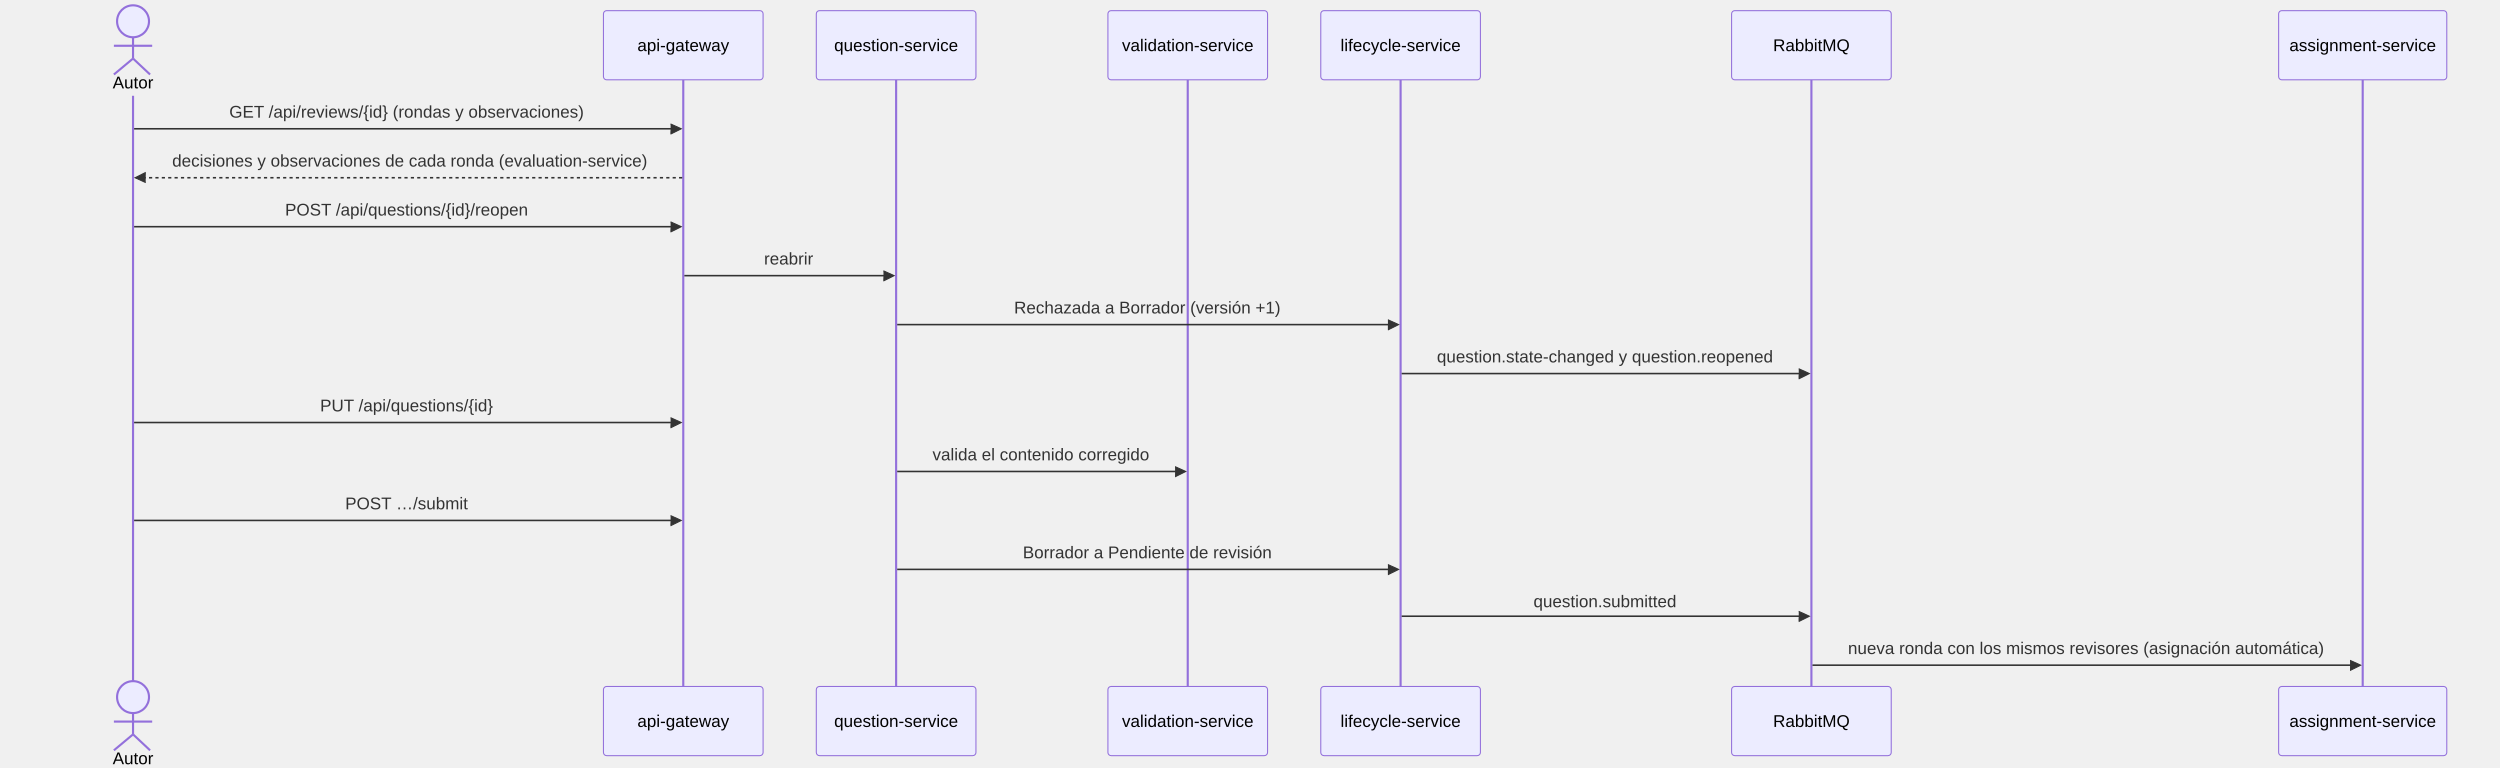
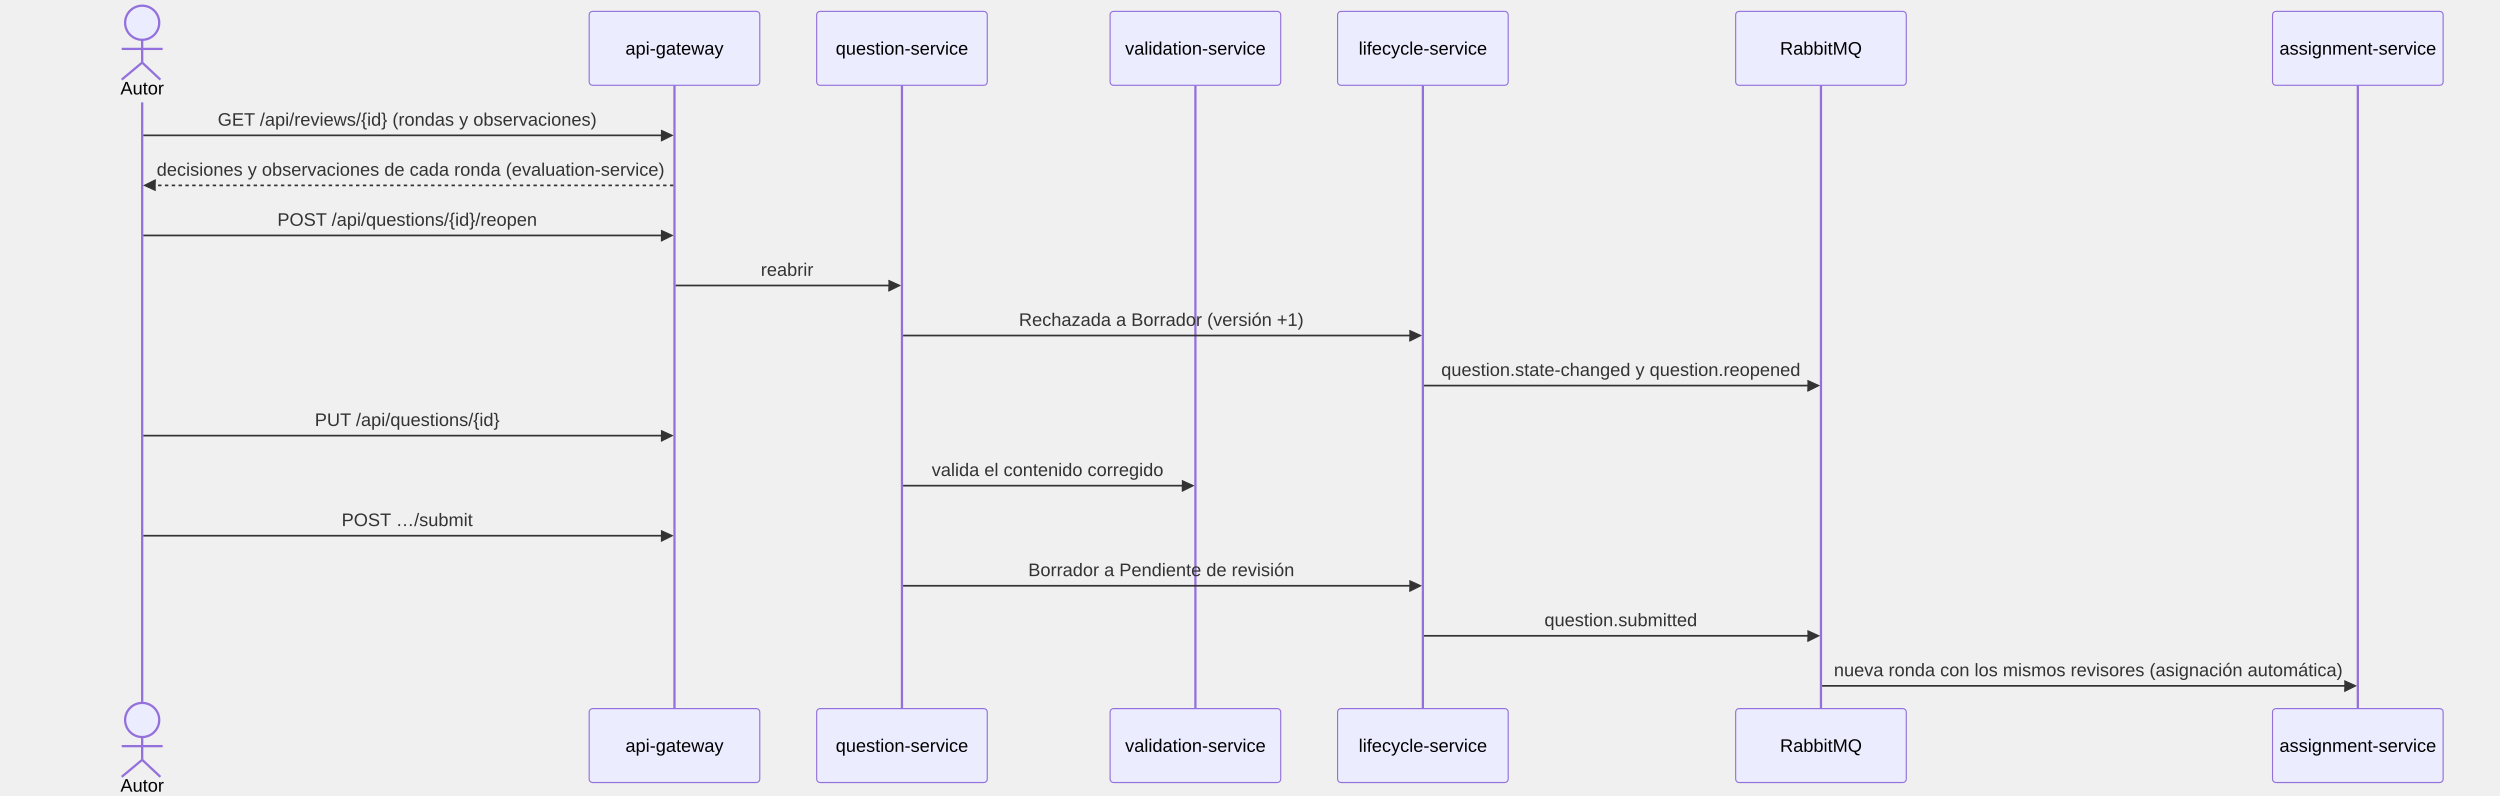
- <svg xmlns="http://www.w3.org/2000/svg" id="d14" width="2349" height="721" viewBox="-50 -10 2349 721" role="graphics-document document" aria-roledescription="sequence">
+ <svg xmlns="http://www.w3.org/2000/svg" id="my-svg" width="100%" style="max-width: 2198px; background-color: white;" viewBox="-50 -10 2198 699" role="graphics-document document" aria-roledescription="sequence">
  <g>
-     <rect x="2091" y="635" fill="#eaeaea" stroke="#666" width="158" height="65" name="AS" rx="3" ry="3" class="actor actor-bottom" />
-     <text x="2170" y="667.5" dominant-baseline="central" alignment-baseline="central" class="actor actor-box" style="text-anchor: middle; font-size: 16px; font-weight: 400;">
-       <tspan x="2170" dy="0">assignment-service</tspan>
+     <rect x="1948" y="613" fill="#eaeaea" stroke="#666" width="150" height="65" name="AS" rx="3" ry="3" class="actor actor-bottom" />
+     <text x="2023" y="645.5" dominant-baseline="central" alignment-baseline="central" class="actor actor-box" style="text-anchor: middle; font-size: 16px; font-weight: 400;">
+       <tspan x="2023" dy="0">assignment-service</tspan>
    </text>
  </g>
  <g>
-     <rect x="1577" y="635" fill="#eaeaea" stroke="#666" width="150" height="65" name="MQ" rx="3" ry="3" class="actor actor-bottom" />
-     <text x="1652" y="667.5" dominant-baseline="central" alignment-baseline="central" class="actor actor-box" style="text-anchor: middle; font-size: 16px; font-weight: 400;">
-       <tspan x="1652" dy="0">RabbitMQ</tspan>
+     <rect x="1476" y="613" fill="#eaeaea" stroke="#666" width="150" height="65" name="MQ" rx="3" ry="3" class="actor actor-bottom" />
+     <text x="1551" y="645.5" dominant-baseline="central" alignment-baseline="central" class="actor actor-box" style="text-anchor: middle; font-size: 16px; font-weight: 400;">
+       <tspan x="1551" dy="0">RabbitMQ</tspan>
    </text>
  </g>
  <g>
-     <rect x="1191" y="635" fill="#eaeaea" stroke="#666" width="150" height="65" name="LS" rx="3" ry="3" class="actor actor-bottom" />
-     <text x="1266" y="667.5" dominant-baseline="central" alignment-baseline="central" class="actor actor-box" style="text-anchor: middle; font-size: 16px; font-weight: 400;">
-       <tspan x="1266" dy="0">lifecycle-service</tspan>
+     <rect x="1126" y="613" fill="#eaeaea" stroke="#666" width="150" height="65" name="LS" rx="3" ry="3" class="actor actor-bottom" />
+     <text x="1201" y="645.5" dominant-baseline="central" alignment-baseline="central" class="actor actor-box" style="text-anchor: middle; font-size: 16px; font-weight: 400;">
+       <tspan x="1201" dy="0">lifecycle-service</tspan>
    </text>
  </g>
  <g>
-     <rect x="991" y="635" fill="#eaeaea" stroke="#666" width="150" height="65" name="VS" rx="3" ry="3" class="actor actor-bottom" />
-     <text x="1066" y="667.5" dominant-baseline="central" alignment-baseline="central" class="actor actor-box" style="text-anchor: middle; font-size: 16px; font-weight: 400;">
-       <tspan x="1066" dy="0">validation-service</tspan>
+     <rect x="926" y="613" fill="#eaeaea" stroke="#666" width="150" height="65" name="VS" rx="3" ry="3" class="actor actor-bottom" />
+     <text x="1001" y="645.5" dominant-baseline="central" alignment-baseline="central" class="actor actor-box" style="text-anchor: middle; font-size: 16px; font-weight: 400;">
+       <tspan x="1001" dy="0">validation-service</tspan>
    </text>
  </g>
  <g>
-     <rect x="717" y="635" fill="#eaeaea" stroke="#666" width="150" height="65" name="QS" rx="3" ry="3" class="actor actor-bottom" />
-     <text x="792" y="667.5" dominant-baseline="central" alignment-baseline="central" class="actor actor-box" style="text-anchor: middle; font-size: 16px; font-weight: 400;">
-       <tspan x="792" dy="0">question-service</tspan>
+     <rect x="668" y="613" fill="#eaeaea" stroke="#666" width="150" height="65" name="QS" rx="3" ry="3" class="actor actor-bottom" />
+     <text x="743" y="645.5" dominant-baseline="central" alignment-baseline="central" class="actor actor-box" style="text-anchor: middle; font-size: 16px; font-weight: 400;">
+       <tspan x="743" dy="0">question-service</tspan>
    </text>
  </g>
  <g>
-     <rect x="517" y="635" fill="#eaeaea" stroke="#666" width="150" height="65" name="GW" rx="3" ry="3" class="actor actor-bottom" />
-     <text x="592" y="667.5" dominant-baseline="central" alignment-baseline="central" class="actor actor-box" style="text-anchor: middle; font-size: 16px; font-weight: 400;">
-       <tspan x="592" dy="0">api-gateway</tspan>
+     <rect x="468" y="613" fill="#eaeaea" stroke="#666" width="150" height="65" name="GW" rx="3" ry="3" class="actor actor-bottom" />
+     <text x="543" y="645.5" dominant-baseline="central" alignment-baseline="central" class="actor actor-box" style="text-anchor: middle; font-size: 16px; font-weight: 400;">
+       <tspan x="543" dy="0">api-gateway</tspan>
    </text>
  </g>
  <g />
  <g>
-     <line id="actor31" x1="2170" y1="65" x2="2170" y2="635" class="actor-line 200" stroke-width="0.5px" stroke="#999" name="AS" data-et="life-line" data-id="AS" />
-     <g id="root-31" data-et="participant" data-type="participant" data-id="AS">
-       <rect x="2091" y="0" fill="#eaeaea" stroke="#666" width="158" height="65" name="AS" rx="3" ry="3" class="actor actor-top" />
-       <text x="2170" y="32.5" dominant-baseline="central" alignment-baseline="central" class="actor actor-box" style="text-anchor: middle; font-size: 16px; font-weight: 400;">
-         <tspan x="2170" dy="0">assignment-service</tspan>
+     <line id="actor6" x1="2023" y1="65" x2="2023" y2="613" class="actor-line 200" stroke-width="0.5px" stroke="#999" name="AS" data-et="life-line" data-id="AS" />
+     <g id="root-6" data-et="participant" data-type="participant" data-id="AS">
+       <rect x="1948" y="0" fill="#eaeaea" stroke="#666" width="150" height="65" name="AS" rx="3" ry="3" class="actor actor-top" />
+       <text x="2023" y="32.5" dominant-baseline="central" alignment-baseline="central" class="actor actor-box" style="text-anchor: middle; font-size: 16px; font-weight: 400;">
+         <tspan x="2023" dy="0">assignment-service</tspan>
      </text>
    </g>
  </g>
  <g>
-     <line id="actor30" x1="1652" y1="65" x2="1652" y2="635" class="actor-line 200" stroke-width="0.5px" stroke="#999" name="MQ" data-et="life-line" data-id="MQ" />
-     <g id="root-30" data-et="participant" data-type="participant" data-id="MQ">
-       <rect x="1577" y="0" fill="#eaeaea" stroke="#666" width="150" height="65" name="MQ" rx="3" ry="3" class="actor actor-top" />
-       <text x="1652" y="32.5" dominant-baseline="central" alignment-baseline="central" class="actor actor-box" style="text-anchor: middle; font-size: 16px; font-weight: 400;">
-         <tspan x="1652" dy="0">RabbitMQ</tspan>
+     <line id="actor5" x1="1551" y1="65" x2="1551" y2="613" class="actor-line 200" stroke-width="0.5px" stroke="#999" name="MQ" data-et="life-line" data-id="MQ" />
+     <g id="root-5" data-et="participant" data-type="participant" data-id="MQ">
+       <rect x="1476" y="0" fill="#eaeaea" stroke="#666" width="150" height="65" name="MQ" rx="3" ry="3" class="actor actor-top" />
+       <text x="1551" y="32.5" dominant-baseline="central" alignment-baseline="central" class="actor actor-box" style="text-anchor: middle; font-size: 16px; font-weight: 400;">
+         <tspan x="1551" dy="0">RabbitMQ</tspan>
      </text>
    </g>
  </g>
  <g>
-     <line id="actor29" x1="1266" y1="65" x2="1266" y2="635" class="actor-line 200" stroke-width="0.5px" stroke="#999" name="LS" data-et="life-line" data-id="LS" />
-     <g id="root-29" data-et="participant" data-type="participant" data-id="LS">
-       <rect x="1191" y="0" fill="#eaeaea" stroke="#666" width="150" height="65" name="LS" rx="3" ry="3" class="actor actor-top" />
-       <text x="1266" y="32.5" dominant-baseline="central" alignment-baseline="central" class="actor actor-box" style="text-anchor: middle; font-size: 16px; font-weight: 400;">
-         <tspan x="1266" dy="0">lifecycle-service</tspan>
+     <line id="actor4" x1="1201" y1="65" x2="1201" y2="613" class="actor-line 200" stroke-width="0.5px" stroke="#999" name="LS" data-et="life-line" data-id="LS" />
+     <g id="root-4" data-et="participant" data-type="participant" data-id="LS">
+       <rect x="1126" y="0" fill="#eaeaea" stroke="#666" width="150" height="65" name="LS" rx="3" ry="3" class="actor actor-top" />
+       <text x="1201" y="32.5" dominant-baseline="central" alignment-baseline="central" class="actor actor-box" style="text-anchor: middle; font-size: 16px; font-weight: 400;">
+         <tspan x="1201" dy="0">lifecycle-service</tspan>
      </text>
    </g>
  </g>
  <g>
-     <line id="actor28" x1="1066" y1="65" x2="1066" y2="635" class="actor-line 200" stroke-width="0.5px" stroke="#999" name="VS" data-et="life-line" data-id="VS" />
-     <g id="root-28" data-et="participant" data-type="participant" data-id="VS">
-       <rect x="991" y="0" fill="#eaeaea" stroke="#666" width="150" height="65" name="VS" rx="3" ry="3" class="actor actor-top" />
-       <text x="1066" y="32.5" dominant-baseline="central" alignment-baseline="central" class="actor actor-box" style="text-anchor: middle; font-size: 16px; font-weight: 400;">
-         <tspan x="1066" dy="0">validation-service</tspan>
+     <line id="actor3" x1="1001" y1="65" x2="1001" y2="613" class="actor-line 200" stroke-width="0.5px" stroke="#999" name="VS" data-et="life-line" data-id="VS" />
+     <g id="root-3" data-et="participant" data-type="participant" data-id="VS">
+       <rect x="926" y="0" fill="#eaeaea" stroke="#666" width="150" height="65" name="VS" rx="3" ry="3" class="actor actor-top" />
+       <text x="1001" y="32.5" dominant-baseline="central" alignment-baseline="central" class="actor actor-box" style="text-anchor: middle; font-size: 16px; font-weight: 400;">
+         <tspan x="1001" dy="0">validation-service</tspan>
      </text>
    </g>
  </g>
  <g>
-     <line id="actor27" x1="792" y1="65" x2="792" y2="635" class="actor-line 200" stroke-width="0.5px" stroke="#999" name="QS" data-et="life-line" data-id="QS" />
-     <g id="root-27" data-et="participant" data-type="participant" data-id="QS">
-       <rect x="717" y="0" fill="#eaeaea" stroke="#666" width="150" height="65" name="QS" rx="3" ry="3" class="actor actor-top" />
-       <text x="792" y="32.5" dominant-baseline="central" alignment-baseline="central" class="actor actor-box" style="text-anchor: middle; font-size: 16px; font-weight: 400;">
-         <tspan x="792" dy="0">question-service</tspan>
+     <line id="actor2" x1="743" y1="65" x2="743" y2="613" class="actor-line 200" stroke-width="0.5px" stroke="#999" name="QS" data-et="life-line" data-id="QS" />
+     <g id="root-2" data-et="participant" data-type="participant" data-id="QS">
+       <rect x="668" y="0" fill="#eaeaea" stroke="#666" width="150" height="65" name="QS" rx="3" ry="3" class="actor actor-top" />
+       <text x="743" y="32.5" dominant-baseline="central" alignment-baseline="central" class="actor actor-box" style="text-anchor: middle; font-size: 16px; font-weight: 400;">
+         <tspan x="743" dy="0">question-service</tspan>
      </text>
    </g>
  </g>
  <g>
-     <line id="actor26" x1="592" y1="65" x2="592" y2="635" class="actor-line 200" stroke-width="0.5px" stroke="#999" name="GW" data-et="life-line" data-id="GW" />
-     <g id="root-26" data-et="participant" data-type="participant" data-id="GW">
-       <rect x="517" y="0" fill="#eaeaea" stroke="#666" width="150" height="65" name="GW" rx="3" ry="3" class="actor actor-top" />
-       <text x="592" y="32.5" dominant-baseline="central" alignment-baseline="central" class="actor actor-box" style="text-anchor: middle; font-size: 16px; font-weight: 400;">
-         <tspan x="592" dy="0">api-gateway</tspan>
+     <line id="actor1" x1="543" y1="65" x2="543" y2="613" class="actor-line 200" stroke-width="0.5px" stroke="#999" name="GW" data-et="life-line" data-id="GW" />
+     <g id="root-1" data-et="participant" data-type="participant" data-id="GW">
+       <rect x="468" y="0" fill="#eaeaea" stroke="#666" width="150" height="65" name="GW" rx="3" ry="3" class="actor actor-top" />
+       <text x="543" y="32.5" dominant-baseline="central" alignment-baseline="central" class="actor actor-box" style="text-anchor: middle; font-size: 16px; font-weight: 400;">
+         <tspan x="543" dy="0">api-gateway</tspan>
      </text>
    </g>
  </g>
  <g>
-     <line id="actor25" x1="75" y1="80" x2="75" y2="635" class="actor-line 200" stroke-width="0.5px" stroke="#999" name="AUT" data-et="life-line" data-id="AUT" />
+     <line id="actor0" x1="75" y1="80" x2="75" y2="613" class="actor-line 200" stroke-width="0.5px" stroke="#999" name="AUT" data-et="life-line" data-id="AUT" />
  </g>
-   <style>#d14{font-family:"trebuchet ms",verdana,arial,sans-serif;font-size:16px;fill:#333;}@keyframes edge-animation-frame{from{stroke-dashoffset:0;}}@keyframes dash{to{stroke-dashoffset:0;}}#d14 .edge-animation-slow{stroke-dasharray:9,5!important;stroke-dashoffset:900;animation:dash 50s linear infinite;stroke-linecap:round;}#d14 .edge-animation-fast{stroke-dasharray:9,5!important;stroke-dashoffset:900;animation:dash 20s linear infinite;stroke-linecap:round;}#d14 .error-icon{fill:#552222;}#d14 .error-text{fill:#552222;stroke:#552222;}#d14 .edge-thickness-normal{stroke-width:1px;}#d14 .edge-thickness-thick{stroke-width:3.5px;}#d14 .edge-pattern-solid{stroke-dasharray:0;}#d14 .edge-thickness-invisible{stroke-width:0;fill:none;}#d14 .edge-pattern-dashed{stroke-dasharray:3;}#d14 .edge-pattern-dotted{stroke-dasharray:2;}#d14 .marker{fill:#333333;stroke:#333333;}#d14 .marker.cross{stroke:#333333;}#d14 svg{font-family:"trebuchet ms",verdana,arial,sans-serif;font-size:16px;}#d14 p{margin:0;}#d14 .actor{stroke:#9370DB;fill:#ECECFF;stroke-width:1;}#d14 rect.actor.outer-path[data-look="neo"]{filter:drop-shadow(1px 2px 2px rgba(185, 185, 185, 1));}#d14 rect.note[data-look="neo"]{stroke:#aaaa33;fill:#fff5ad;filter:drop-shadow(1px 2px 2px rgba(185, 185, 185, 1));}#d14 text.actor&gt;tspan{fill:black;stroke:none;}#d14 .actor-line{stroke:#9370DB;}#d14 .innerArc{stroke-width:1.5;stroke-dasharray:none;}#d14 .messageLine0{stroke-width:1.5;stroke-dasharray:none;stroke:#333;}#d14 .messageLine1{stroke-width:1.5;stroke-dasharray:2,2;stroke:#333;}#d14 [id$="-arrowhead"] path{fill:#333;stroke:#333;}#d14 .sequenceNumber{fill:white;}#d14 [id$="-sequencenumber"]{fill:#333;}#d14 [id$="-crosshead"] path{fill:#333;stroke:#333;}#d14 .messageText{fill:#333;stroke:none;}#d14 .labelBox{stroke:#9370DB;fill:#ECECFF;filter:none;}#d14 .labelText,#d14 .labelText&gt;tspan{fill:black;stroke:none;}#d14 .loopText,#d14 .loopText&gt;tspan{fill:black;stroke:none;}#d14 .sectionTitle,#d14 .sectionTitle&gt;tspan{fill:black;stroke:none;}#d14 .loopLine{stroke-width:2px;stroke-dasharray:2,2;stroke:#9370DB;fill:#9370DB;}#d14 .note{stroke:#aaaa33;fill:#fff5ad;}#d14 .noteText,#d14 .noteText&gt;tspan{fill:black;stroke:none;font-weight:normal;}#d14 .activation0{fill:#f4f4f4;stroke:#666;}#d14 .activation1{fill:#f4f4f4;stroke:#666;}#d14 .activation2{fill:#f4f4f4;stroke:#666;}#d14 .actorPopupMenu{position:absolute;}#d14 .actorPopupMenuPanel{position:absolute;fill:#ECECFF;box-shadow:0px 8px 16px 0px rgba(0,0,0,0.2);filter:drop-shadow(3px 5px 2px rgb(0 0 0 / 0.4));}#d14 .actor-man circle,#d14 line{fill:#ECECFF;stroke-width:2px;}#d14 g rect.rect{filter:drop-shadow(1px 2px 2px rgba(185, 185, 185, 1));stroke:#9370DB;}#d14 .node .neo-node{stroke:#9370DB;}#d14 [data-look="neo"].node rect,#d14 [data-look="neo"].cluster rect,#d14 [data-look="neo"].node polygon{stroke:#9370DB;filter:drop-shadow(1px 2px 2px rgba(185, 185, 185, 1));}#d14 [data-look="neo"].swimlane.cluster rect{filter:none;}#d14 [data-look="neo"].node path{stroke:#9370DB;stroke-width:1px;}#d14 [data-look="neo"].node .outer-path{filter:drop-shadow(1px 2px 2px rgba(185, 185, 185, 1));}#d14 [data-look="neo"].node .neo-line path{stroke:#9370DB;filter:none;}#d14 [data-look="neo"].node circle{stroke:#9370DB;filter:drop-shadow(1px 2px 2px rgba(185, 185, 185, 1));}#d14 [data-look="neo"].node circle .state-start{fill:#000000;}#d14 [data-look="neo"].icon-shape .icon{fill:#9370DB;filter:drop-shadow(1px 2px 2px rgba(185, 185, 185, 1));}#d14 [data-look="neo"].icon-shape .icon-neo path{stroke:#9370DB;filter:drop-shadow(1px 2px 2px rgba(185, 185, 185, 1));}#d14 :root{--mermaid-font-family:"trebuchet ms",verdana,arial,sans-serif;}</style>
+   <style>#my-svg{font-family:"trebuchet ms",verdana,arial,sans-serif;font-size:16px;fill:#333;}@keyframes edge-animation-frame{from{stroke-dashoffset:0;}}@keyframes dash{to{stroke-dashoffset:0;}}#my-svg .edge-animation-slow{stroke-dasharray:9,5!important;stroke-dashoffset:900;animation:dash 50s linear infinite;stroke-linecap:round;}#my-svg .edge-animation-fast{stroke-dasharray:9,5!important;stroke-dashoffset:900;animation:dash 20s linear infinite;stroke-linecap:round;}#my-svg .error-icon{fill:#552222;}#my-svg .error-text{fill:#552222;stroke:#552222;}#my-svg .edge-thickness-normal{stroke-width:1px;}#my-svg .edge-thickness-thick{stroke-width:3.5px;}#my-svg .edge-pattern-solid{stroke-dasharray:0;}#my-svg .edge-thickness-invisible{stroke-width:0;fill:none;}#my-svg .edge-pattern-dashed{stroke-dasharray:3;}#my-svg .edge-pattern-dotted{stroke-dasharray:2;}#my-svg .marker{fill:#333333;stroke:#333333;}#my-svg .marker.cross{stroke:#333333;}#my-svg svg{font-family:"trebuchet ms",verdana,arial,sans-serif;font-size:16px;}#my-svg p{margin:0;}#my-svg .actor{stroke:#9370DB;fill:#ECECFF;stroke-width:1;}#my-svg rect.actor.outer-path[data-look="neo"]{filter:drop-shadow(1px 2px 2px rgba(185, 185, 185, 1));}#my-svg rect.note[data-look="neo"]{stroke:#aaaa33;fill:#fff5ad;filter:drop-shadow(1px 2px 2px rgba(185, 185, 185, 1));}#my-svg text.actor&gt;tspan{fill:black;stroke:none;}#my-svg .actor-line{stroke:#9370DB;}#my-svg .innerArc{stroke-width:1.5;stroke-dasharray:none;}#my-svg .messageLine0{stroke-width:1.5;stroke-dasharray:none;stroke:#333;}#my-svg .messageLine1{stroke-width:1.5;stroke-dasharray:2,2;stroke:#333;}#my-svg [id$="-arrowhead"] path{fill:#333;stroke:#333;}#my-svg .sequenceNumber{fill:white;}#my-svg [id$="-sequencenumber"]{fill:#333;}#my-svg [id$="-crosshead"] path{fill:#333;stroke:#333;}#my-svg .messageText{fill:#333;stroke:none;}#my-svg .labelBox{stroke:#9370DB;fill:#ECECFF;filter:none;}#my-svg .labelText,#my-svg .labelText&gt;tspan{fill:black;stroke:none;}#my-svg .loopText,#my-svg .loopText&gt;tspan{fill:black;stroke:none;}#my-svg .sectionTitle,#my-svg .sectionTitle&gt;tspan{fill:black;stroke:none;}#my-svg .loopLine{stroke-width:2px;stroke-dasharray:2,2;stroke:#9370DB;fill:#9370DB;}#my-svg .note{stroke:#aaaa33;fill:#fff5ad;}#my-svg .noteText,#my-svg .noteText&gt;tspan{fill:black;stroke:none;font-weight:normal;}#my-svg .activation0{fill:#f4f4f4;stroke:#666;}#my-svg .activation1{fill:#f4f4f4;stroke:#666;}#my-svg .activation2{fill:#f4f4f4;stroke:#666;}#my-svg .actorPopupMenu{position:absolute;}#my-svg .actorPopupMenuPanel{position:absolute;fill:#ECECFF;box-shadow:0px 8px 16px 0px rgba(0,0,0,0.2);filter:drop-shadow(3px 5px 2px rgb(0 0 0 / 0.4));}#my-svg .actor-man circle,#my-svg line{fill:#ECECFF;stroke-width:2px;}#my-svg g rect.rect{filter:drop-shadow(1px 2px 2px rgba(185, 185, 185, 1));stroke:#9370DB;}#my-svg .node .neo-node{stroke:#9370DB;}#my-svg [data-look="neo"].node rect,#my-svg [data-look="neo"].cluster rect,#my-svg [data-look="neo"].node polygon{stroke:#9370DB;filter:drop-shadow(1px 2px 2px rgba(185, 185, 185, 1));}#my-svg [data-look="neo"].swimlane.cluster rect{filter:none;}#my-svg [data-look="neo"].node path{stroke:#9370DB;stroke-width:1px;}#my-svg [data-look="neo"].node .outer-path{filter:drop-shadow(1px 2px 2px rgba(185, 185, 185, 1));}#my-svg [data-look="neo"].node .neo-line path{stroke:#9370DB;filter:none;}#my-svg [data-look="neo"].node circle{stroke:#9370DB;filter:drop-shadow(1px 2px 2px rgba(185, 185, 185, 1));}#my-svg [data-look="neo"].node circle .state-start{fill:#000000;}#my-svg [data-look="neo"].icon-shape .icon{fill:#9370DB;filter:drop-shadow(1px 2px 2px rgba(185, 185, 185, 1));}#my-svg [data-look="neo"].icon-shape .icon-neo path{stroke:#9370DB;filter:drop-shadow(1px 2px 2px rgba(185, 185, 185, 1));}#my-svg :root{--mermaid-font-family:"trebuchet ms",verdana,arial,sans-serif;}</style>
  <g />
  <defs>
-     <symbol id="d14-computer" width="24" height="24">
+     <symbol id="my-svg-computer" width="24" height="24">
      <path transform="scale(.5)" d="M2 2v13h20v-13h-20zm18 11h-16v-9h16v9zm-10.228 6l.466-1h3.524l.467 1h-4.457zm14.228 3h-24l2-6h2.104l-1.33 4h18.45l-1.297-4h2.073l2 6zm-5-10h-14v-7h14v7z" />
    </symbol>
  </defs>
  <defs>
-     <symbol id="d14-database" fill-rule="evenodd" clip-rule="evenodd">
+     <symbol id="my-svg-database" fill-rule="evenodd" clip-rule="evenodd">
      <path transform="scale(.5)" d="M12.258.001l.256.004.255.005.253.008.251.01.249.012.247.015.246.016.242.019.241.02.239.023.236.024.233.027.231.028.229.031.225.032.223.034.22.036.217.038.214.04.211.041.208.043.205.045.201.046.198.048.194.05.191.051.187.053.183.054.18.056.175.057.172.059.168.06.163.061.16.063.155.064.15.066.074.033.073.033.071.034.07.034.069.035.068.035.067.035.066.035.064.036.064.036.062.036.06.036.06.037.058.037.058.037.055.038.055.038.053.038.052.038.051.039.05.039.048.039.047.039.045.04.044.04.043.04.041.04.04.041.039.041.037.041.036.041.034.041.033.042.032.042.03.042.029.042.027.042.026.043.024.043.023.043.021.043.02.043.018.044.017.043.015.044.013.044.012.044.011.045.009.044.007.045.006.045.004.045.002.045.001.045v17l-.001.045-.002.045-.004.045-.006.045-.007.045-.009.044-.011.045-.012.044-.013.044-.015.044-.017.043-.018.044-.02.043-.021.043-.023.043-.024.043-.026.043-.027.042-.029.042-.03.042-.032.042-.033.042-.034.041-.036.041-.037.041-.039.041-.04.041-.041.04-.043.04-.044.04-.045.04-.047.039-.048.039-.05.039-.051.039-.052.038-.053.038-.055.038-.055.038-.058.037-.058.037-.06.037-.06.036-.062.036-.064.036-.064.036-.066.035-.067.035-.068.035-.069.035-.07.034-.071.034-.073.033-.074.033-.15.066-.155.064-.16.063-.163.061-.168.06-.172.059-.175.057-.18.056-.183.054-.187.053-.191.051-.194.05-.198.048-.201.046-.205.045-.208.043-.211.041-.214.04-.217.038-.22.036-.223.034-.225.032-.229.031-.231.028-.233.027-.236.024-.239.023-.241.02-.242.019-.246.016-.247.015-.249.012-.251.01-.253.008-.255.005-.256.004-.258.001-.258-.001-.256-.004-.255-.005-.253-.008-.251-.01-.249-.012-.247-.015-.245-.016-.243-.019-.241-.02-.238-.023-.236-.024-.234-.027-.231-.028-.228-.031-.226-.032-.223-.034-.22-.036-.217-.038-.214-.04-.211-.041-.208-.043-.204-.045-.201-.046-.198-.048-.195-.05-.19-.051-.187-.053-.184-.054-.179-.056-.176-.057-.172-.059-.167-.06-.164-.061-.159-.063-.155-.064-.151-.066-.074-.033-.072-.033-.072-.034-.07-.034-.069-.035-.068-.035-.067-.035-.066-.035-.064-.036-.063-.036-.062-.036-.061-.036-.06-.037-.058-.037-.057-.037-.056-.038-.055-.038-.053-.038-.052-.038-.051-.039-.049-.039-.049-.039-.046-.039-.046-.04-.044-.04-.043-.04-.041-.04-.04-.041-.039-.041-.037-.041-.036-.041-.034-.041-.033-.042-.032-.042-.03-.042-.029-.042-.027-.042-.026-.043-.024-.043-.023-.043-.021-.043-.02-.043-.018-.044-.017-.043-.015-.044-.013-.044-.012-.044-.011-.045-.009-.044-.007-.045-.006-.045-.004-.045-.002-.045-.001-.045v-17l.001-.045.002-.045.004-.045.006-.045.007-.045.009-.044.011-.045.012-.044.013-.044.015-.044.017-.043.018-.044.02-.043.021-.043.023-.043.024-.043.026-.043.027-.042.029-.042.03-.042.032-.042.033-.042.034-.041.036-.041.037-.041.039-.041.04-.041.041-.04.043-.04.044-.04.046-.04.046-.039.049-.039.049-.039.051-.039.052-.038.053-.038.055-.038.056-.038.057-.037.058-.037.06-.037.061-.036.062-.036.063-.036.064-.036.066-.035.067-.035.068-.035.069-.035.07-.034.072-.034.072-.033.074-.033.151-.066.155-.064.159-.063.164-.061.167-.06.172-.059.176-.057.179-.056.184-.054.187-.053.19-.051.195-.05.198-.048.201-.046.204-.045.208-.043.211-.041.214-.04.217-.038.22-.036.223-.034.226-.032.228-.031.231-.028.234-.027.236-.024.238-.023.241-.02.243-.019.245-.016.247-.015.249-.012.251-.01.253-.008.255-.005.256-.004.258-.001.258.001zm-9.258 20.499v.01l.001.021.003.021.004.022.005.021.006.022.007.022.009.023.01.022.011.023.012.023.013.023.015.023.016.024.017.023.018.024.019.024.021.024.022.025.023.024.024.025.052.049.056.05.061.051.066.051.07.051.075.051.079.052.084.052.088.052.092.052.097.052.102.051.105.052.11.052.114.051.119.051.123.051.127.05.131.05.135.05.139.048.144.049.147.047.152.047.155.047.16.045.163.045.167.043.171.043.176.041.178.041.183.039.187.039.19.037.194.035.197.035.202.033.204.031.209.03.212.029.216.027.219.025.222.024.226.021.23.02.233.018.236.016.24.015.243.012.246.01.249.008.253.005.256.004.259.001.26-.001.257-.004.254-.005.25-.008.247-.011.244-.012.241-.014.237-.016.233-.018.231-.021.226-.021.224-.024.22-.026.216-.027.212-.028.21-.031.205-.031.202-.034.198-.034.194-.036.191-.037.187-.039.183-.04.179-.04.175-.042.172-.043.168-.044.163-.045.16-.046.155-.046.152-.047.148-.048.143-.049.139-.049.136-.05.131-.05.126-.05.123-.051.118-.052.114-.051.11-.052.106-.052.101-.052.096-.052.092-.052.088-.053.083-.051.079-.052.074-.052.07-.051.065-.051.06-.051.056-.05.051-.05.023-.024.023-.025.021-.024.02-.024.019-.024.018-.024.017-.024.015-.023.014-.024.013-.023.012-.023.01-.023.01-.022.008-.022.006-.022.006-.022.004-.022.004-.021.001-.021.001-.021v-4.127l-.077.055-.08.053-.083.054-.085.053-.087.052-.09.052-.093.051-.095.05-.097.05-.1.049-.102.049-.105.048-.106.047-.109.047-.111.046-.114.045-.115.045-.118.044-.12.043-.122.042-.124.042-.126.041-.128.04-.13.04-.132.038-.134.038-.135.037-.138.037-.139.035-.142.035-.143.034-.144.033-.147.032-.148.031-.15.03-.151.03-.153.029-.154.027-.156.027-.158.026-.159.025-.161.024-.162.023-.163.022-.165.021-.166.02-.167.019-.169.018-.169.017-.171.016-.173.015-.173.014-.175.013-.175.012-.177.011-.178.01-.179.008-.179.008-.181.006-.182.005-.182.004-.184.003-.184.002h-.37l-.184-.002-.184-.003-.182-.004-.182-.005-.181-.006-.179-.008-.179-.008-.178-.01-.176-.011-.176-.012-.175-.013-.173-.014-.172-.015-.171-.016-.17-.017-.169-.018-.167-.019-.166-.02-.165-.021-.163-.022-.162-.023-.161-.024-.159-.025-.157-.026-.156-.027-.155-.027-.153-.029-.151-.03-.15-.03-.148-.031-.146-.032-.145-.033-.143-.034-.141-.035-.14-.035-.137-.037-.136-.037-.134-.038-.132-.038-.13-.04-.128-.04-.126-.041-.124-.042-.122-.042-.12-.044-.117-.043-.116-.045-.113-.045-.112-.046-.109-.047-.106-.047-.105-.048-.102-.049-.1-.049-.097-.05-.095-.05-.093-.052-.09-.051-.087-.052-.085-.053-.083-.054-.08-.054-.077-.054v4.127zm0-5.654v.011l.001.021.003.021.004.021.005.022.006.022.007.022.009.022.01.022.011.023.012.023.013.023.015.024.016.023.017.024.018.024.019.024.021.024.022.024.023.025.024.024.052.05.056.05.061.05.066.051.07.051.075.052.079.051.084.052.088.052.092.052.097.052.102.052.105.052.11.051.114.051.119.052.123.05.127.051.131.05.135.049.139.049.144.048.147.048.152.047.155.046.16.045.163.045.167.044.171.042.176.042.178.04.183.04.187.038.19.037.194.036.197.034.202.033.204.032.209.03.212.028.216.027.219.025.222.024.226.022.23.02.233.018.236.016.24.014.243.012.246.01.249.008.253.006.256.003.259.001.26-.001.257-.003.254-.006.25-.008.247-.01.244-.012.241-.015.237-.016.233-.018.231-.02.226-.022.224-.024.22-.025.216-.027.212-.029.21-.03.205-.032.202-.033.198-.035.194-.036.191-.037.187-.039.183-.039.179-.041.175-.042.172-.043.168-.044.163-.045.16-.045.155-.047.152-.047.148-.048.143-.048.139-.05.136-.049.131-.05.126-.051.123-.051.118-.051.114-.052.11-.052.106-.052.101-.052.096-.052.092-.052.088-.052.083-.052.079-.052.074-.051.07-.052.065-.051.06-.05.056-.051.051-.049.023-.025.023-.024.021-.025.02-.024.019-.024.018-.024.017-.024.015-.023.014-.023.013-.024.012-.022.01-.023.01-.023.008-.022.006-.022.006-.022.004-.021.004-.022.001-.021.001-.021v-4.139l-.077.054-.08.054-.083.054-.085.052-.087.053-.09.051-.093.051-.095.051-.097.05-.1.049-.102.049-.105.048-.106.047-.109.047-.111.046-.114.045-.115.044-.118.044-.12.044-.122.042-.124.042-.126.041-.128.04-.13.039-.132.039-.134.038-.135.037-.138.036-.139.036-.142.035-.143.033-.144.033-.147.033-.148.031-.15.03-.151.03-.153.028-.154.028-.156.027-.158.026-.159.025-.161.024-.162.023-.163.022-.165.021-.166.02-.167.019-.169.018-.169.017-.171.016-.173.015-.173.014-.175.013-.175.012-.177.011-.178.009-.179.009-.179.007-.181.007-.182.005-.182.004-.184.003-.184.002h-.37l-.184-.002-.184-.003-.182-.004-.182-.005-.181-.007-.179-.007-.179-.009-.178-.009-.176-.011-.176-.012-.175-.013-.173-.014-.172-.015-.171-.016-.17-.017-.169-.018-.167-.019-.166-.02-.165-.021-.163-.022-.162-.023-.161-.024-.159-.025-.157-.026-.156-.027-.155-.028-.153-.028-.151-.03-.15-.03-.148-.031-.146-.033-.145-.033-.143-.033-.141-.035-.14-.036-.137-.036-.136-.037-.134-.038-.132-.039-.13-.039-.128-.04-.126-.041-.124-.042-.122-.043-.12-.043-.117-.044-.116-.044-.113-.046-.112-.046-.109-.046-.106-.047-.105-.048-.102-.049-.1-.049-.097-.05-.095-.051-.093-.051-.09-.051-.087-.053-.085-.052-.083-.054-.08-.054-.077-.054v4.139zm0-5.666v.011l.001.02.003.022.004.021.005.022.006.021.007.022.009.023.01.022.011.023.012.023.013.023.015.023.016.024.017.024.018.023.019.024.021.025.022.024.023.024.024.025.052.05.056.05.061.05.066.051.07.051.075.052.079.051.084.052.088.052.092.052.097.052.102.052.105.051.11.052.114.051.119.051.123.051.127.05.131.05.135.05.139.049.144.048.147.048.152.047.155.046.16.045.163.045.167.043.171.043.176.042.178.04.183.04.187.038.19.037.194.036.197.034.202.033.204.032.209.03.212.028.216.027.219.025.222.024.226.021.23.02.233.018.236.017.24.014.243.012.246.01.249.008.253.006.256.003.259.001.26-.001.257-.003.254-.006.25-.008.247-.01.244-.013.241-.014.237-.016.233-.018.231-.02.226-.022.224-.024.22-.025.216-.027.212-.029.21-.03.205-.032.202-.033.198-.035.194-.036.191-.037.187-.039.183-.039.179-.041.175-.042.172-.043.168-.044.163-.045.16-.045.155-.047.152-.047.148-.048.143-.049.139-.049.136-.049.131-.051.126-.05.123-.051.118-.052.114-.051.11-.052.106-.052.101-.052.096-.052.092-.052.088-.052.083-.052.079-.052.074-.052.07-.051.065-.051.06-.051.056-.05.051-.049.023-.025.023-.025.021-.024.02-.024.019-.024.018-.024.017-.024.015-.023.014-.024.013-.023.012-.023.01-.022.01-.023.008-.022.006-.022.006-.022.004-.022.004-.021.001-.021.001-.021v-4.153l-.077.054-.08.054-.083.053-.085.053-.087.053-.09.051-.093.051-.095.051-.097.05-.1.049-.102.048-.105.048-.106.048-.109.046-.111.046-.114.046-.115.044-.118.044-.12.043-.122.043-.124.042-.126.041-.128.04-.13.039-.132.039-.134.038-.135.037-.138.036-.139.036-.142.034-.143.034-.144.033-.147.032-.148.032-.15.03-.151.03-.153.028-.154.028-.156.027-.158.026-.159.024-.161.024-.162.023-.163.023-.165.021-.166.02-.167.019-.169.018-.169.017-.171.016-.173.015-.173.014-.175.013-.175.012-.177.01-.178.01-.179.009-.179.007-.181.006-.182.006-.182.004-.184.003-.184.001-.185.001-.185-.001-.184-.001-.184-.003-.182-.004-.182-.006-.181-.006-.179-.007-.179-.009-.178-.01-.176-.01-.176-.012-.175-.013-.173-.014-.172-.015-.171-.016-.17-.017-.169-.018-.167-.019-.166-.02-.165-.021-.163-.023-.162-.023-.161-.024-.159-.024-.157-.026-.156-.027-.155-.028-.153-.028-.151-.03-.15-.03-.148-.032-.146-.032-.145-.033-.143-.034-.141-.034-.14-.036-.137-.036-.136-.037-.134-.038-.132-.039-.13-.039-.128-.041-.126-.041-.124-.041-.122-.043-.12-.043-.117-.044-.116-.044-.113-.046-.112-.046-.109-.046-.106-.048-.105-.048-.102-.048-.1-.05-.097-.049-.095-.051-.093-.051-.09-.052-.087-.052-.085-.053-.083-.053-.08-.054-.077-.054v4.153zm8.74-8.179l-.257.004-.254.005-.25.008-.247.011-.244.012-.241.014-.237.016-.233.018-.231.021-.226.022-.224.023-.22.026-.216.027-.212.028-.21.031-.205.032-.202.033-.198.034-.194.036-.191.038-.187.038-.183.04-.179.041-.175.042-.172.043-.168.043-.163.045-.16.046-.155.046-.152.048-.148.048-.143.048-.139.049-.136.05-.131.05-.126.051-.123.051-.118.051-.114.052-.11.052-.106.052-.101.052-.096.052-.092.052-.088.052-.083.052-.079.052-.074.051-.07.052-.065.051-.06.05-.056.05-.051.05-.023.025-.023.024-.021.024-.02.025-.019.024-.018.024-.017.023-.015.024-.014.023-.013.023-.012.023-.01.023-.01.022-.008.022-.006.023-.006.021-.004.022-.004.021-.001.021-.001.021.001.021.001.021.004.021.004.022.006.021.006.023.008.022.01.022.01.023.012.023.013.023.014.023.015.024.017.023.018.024.019.024.02.025.021.024.023.024.023.025.051.05.056.05.06.05.065.051.07.052.074.051.079.052.083.052.088.052.092.052.096.052.101.052.106.052.11.052.114.052.118.051.123.051.126.051.131.05.136.05.139.049.143.048.148.048.152.048.155.046.16.046.163.045.168.043.172.043.175.042.179.041.183.04.187.038.191.038.194.036.198.034.202.033.205.032.21.031.212.028.216.027.22.026.224.023.226.022.231.021.233.018.237.016.241.014.244.012.247.011.25.008.254.005.257.004.26.001.26-.001.257-.004.254-.005.25-.008.247-.011.244-.012.241-.014.237-.016.233-.018.231-.021.226-.022.224-.023.22-.026.216-.027.212-.028.21-.031.205-.032.202-.033.198-.034.194-.036.191-.038.187-.038.183-.04.179-.041.175-.042.172-.043.168-.043.163-.045.16-.046.155-.046.152-.048.148-.048.143-.048.139-.049.136-.05.131-.05.126-.051.123-.051.118-.051.114-.052.11-.052.106-.052.101-.052.096-.052.092-.052.088-.052.083-.052.079-.052.074-.051.07-.052.065-.051.06-.05.056-.05.051-.05.023-.025.023-.024.021-.024.02-.025.019-.024.018-.024.017-.023.015-.024.014-.023.013-.023.012-.023.01-.023.01-.022.008-.022.006-.023.006-.021.004-.022.004-.021.001-.021.001-.021-.001-.021-.001-.021-.004-.021-.004-.022-.006-.021-.006-.023-.008-.022-.01-.022-.01-.023-.012-.023-.013-.023-.014-.023-.015-.024-.017-.023-.018-.024-.019-.024-.02-.025-.021-.024-.023-.024-.023-.025-.051-.05-.056-.05-.06-.05-.065-.051-.07-.052-.074-.051-.079-.052-.083-.052-.088-.052-.092-.052-.096-.052-.101-.052-.106-.052-.11-.052-.114-.052-.118-.051-.123-.051-.126-.051-.131-.05-.136-.05-.139-.049-.143-.048-.148-.048-.152-.048-.155-.046-.16-.046-.163-.045-.168-.043-.172-.043-.175-.042-.179-.041-.183-.04-.187-.038-.191-.038-.194-.036-.198-.034-.202-.033-.205-.032-.21-.031-.212-.028-.216-.027-.22-.026-.224-.023-.226-.022-.231-.021-.233-.018-.237-.016-.241-.014-.244-.012-.247-.011-.25-.008-.254-.005-.257-.004-.26-.001-.26.001z" />
    </symbol>
  </defs>
  <defs>
-     <symbol id="d14-clock" width="24" height="24">
+     <symbol id="my-svg-clock" width="24" height="24">
      <path transform="scale(.5)" d="M12 2c5.514 0 10 4.486 10 10s-4.486 10-10 10-10-4.486-10-10 4.486-10 10-10zm0-2c-6.627 0-12 5.373-12 12s5.373 12 12 12 12-5.373 12-12-5.373-12-12-12zm5.848 12.459c.202.038.202.333.001.372-1.907.361-6.045 1.111-6.547 1.111-.719 0-1.301-.582-1.301-1.301 0-.512.77-5.447 1.125-7.445.034-.192.312-.181.343.014l.985 6.238 5.394 1.011z" />
    </symbol>
  </defs>
  <defs>
-     <marker id="d14-arrowhead" refX="7.9" refY="5" markerUnits="userSpaceOnUse" markerWidth="12" markerHeight="12" orient="auto-start-reverse">
+     <marker id="my-svg-arrowhead" refX="7.9" refY="5" markerUnits="userSpaceOnUse" markerWidth="12" markerHeight="12" orient="auto-start-reverse">
      <path d="M -1 0 L 10 5 L 0 10 z" />
    </marker>
  </defs>
  <defs>
-     <marker id="d14-crosshead" markerWidth="15" markerHeight="8" orient="auto" refX="4" refY="4.5">
+     <marker id="my-svg-crosshead" markerWidth="15" markerHeight="8" orient="auto" refX="4" refY="4.5">
      <path fill="none" stroke="#000000" stroke-width="1pt" d="M 1,2 L 6,7 M 6,2 L 1,7" style="stroke-dasharray: 0, 0;" />
    </marker>
  </defs>
  <defs>
-     <marker id="d14-filled-head" refX="15.5" refY="7" markerWidth="20" markerHeight="28" orient="auto">
+     <marker id="my-svg-filled-head" refX="15.5" refY="7" markerWidth="20" markerHeight="28" orient="auto">
      <path d="M 18,7 L9,13 L14,7 L9,1 Z" />
    </marker>
  </defs>
  <defs>
-     <marker id="d14-sequencenumber" refX="15" refY="15" markerWidth="60" markerHeight="40" orient="auto">
+     <marker id="my-svg-sequencenumber" refX="15" refY="15" markerWidth="60" markerHeight="40" orient="auto">
      <circle cx="15" cy="15" r="6" />
    </marker>
  </defs>
  <defs>
-     <marker id="d14-solidTopArrowHead" refX="7.9" refY="7.25" markerUnits="userSpaceOnUse" markerWidth="12" markerHeight="12" orient="auto-start-reverse">
+     <marker id="my-svg-solidTopArrowHead" refX="7.9" refY="7.25" markerUnits="userSpaceOnUse" markerWidth="12" markerHeight="12" orient="auto-start-reverse">
      <path d="M 0 0 L 10 8 L 0 8 z" />
    </marker>
  </defs>
  <defs>
-     <marker id="d14-solidBottomArrowHead" refX="7.9" refY="0.75" markerUnits="userSpaceOnUse" markerWidth="12" markerHeight="12" orient="auto-start-reverse">
+     <marker id="my-svg-solidBottomArrowHead" refX="7.9" refY="0.75" markerUnits="userSpaceOnUse" markerWidth="12" markerHeight="12" orient="auto-start-reverse">
      <path d="M 0 0 L 10 0 L 0 8 z" />
    </marker>
  </defs>
  <defs>
-     <marker id="d14-stickTopArrowHead" refX="7.5" refY="7" markerUnits="userSpaceOnUse" markerWidth="12" markerHeight="12" orient="auto-start-reverse">
+     <marker id="my-svg-stickTopArrowHead" refX="7.5" refY="7" markerUnits="userSpaceOnUse" markerWidth="12" markerHeight="12" orient="auto-start-reverse">
      <path d="M 0 0 L 7 7" stroke="black" stroke-width="1.5" fill="none" />
    </marker>
  </defs>
  <defs>
-     <marker id="d14-stickBottomArrowHead" refX="7.5" refY="0" markerUnits="userSpaceOnUse" markerWidth="12" markerHeight="12" orient="auto-start-reverse">
+     <marker id="my-svg-stickBottomArrowHead" refX="7.5" refY="0" markerUnits="userSpaceOnUse" markerWidth="12" markerHeight="12" orient="auto-start-reverse">
      <path d="M 0 7 L 7 0" stroke="black" stroke-width="1.5" fill="none" />
    </marker>
  </defs>
  <g class="actor-man actor-top" name="AUT" data-et="participant" data-type="actor" data-id="AUT" style="stroke: rgb(147, 112, 219);">
-     <line id="actor-man-torso25" x1="75" y1="25" x2="75" y2="45" />
-     <line id="actor-man-arms25" x1="57" y1="33" x2="93" y2="33" />
+     <line id="actor-man-torso0" x1="75" y1="25" x2="75" y2="45" />
+     <line id="actor-man-arms0" x1="57" y1="33" x2="93" y2="33" />
    <line x1="57" y1="60" x2="75" y2="45" />
    <line x1="75" y1="45" x2="91" y2="60" />
    <circle cx="75" cy="10" r="15" width="150" height="65" />
    <text x="75" y="67.5" dominant-baseline="central" alignment-baseline="central" class="actor actor-man" style="text-anchor: middle; font-size: 16px; font-weight: 400;">
      <tspan x="75" dy="0">Autor</tspan>
    </text>
  </g>
-   <text x="332" y="80" text-anchor="middle" dominant-baseline="middle" alignment-baseline="middle" class="messageText" dy="1em" style="font-size: 16px; font-weight: 400;">GET /api/reviews/{id} (rondas y observaciones)</text>
-   <line x1="76" y1="111" x2="588" y2="111" class="messageLine0" data-et="message" data-id="i0" data-from="AUT" data-to="GW" stroke-width="2" stroke="none" marker-end="url(#d14-arrowhead)" style="fill: none;" />
-   <text x="335" y="126" text-anchor="middle" dominant-baseline="middle" alignment-baseline="middle" class="messageText" dy="1em" style="font-size: 16px; font-weight: 400;">decisiones y observaciones de cada ronda (evaluation-service)</text>
-   <line x1="591" y1="157" x2="79" y2="157" class="messageLine1" data-et="message" data-id="i1" data-from="GW" data-to="AUT" stroke-width="2" stroke="none" marker-end="url(#d14-arrowhead)" style="stroke-dasharray: 3, 3; fill: none;" />
-   <text x="332" y="172" text-anchor="middle" dominant-baseline="middle" alignment-baseline="middle" class="messageText" dy="1em" style="font-size: 16px; font-weight: 400;">POST /api/questions/{id}/reopen</text>
-   <line x1="76" y1="203" x2="588" y2="203" class="messageLine0" data-et="message" data-id="i2" data-from="AUT" data-to="GW" stroke-width="2" stroke="none" marker-end="url(#d14-arrowhead)" style="fill: none;" />
-   <text x="691" y="218" text-anchor="middle" dominant-baseline="middle" alignment-baseline="middle" class="messageText" dy="1em" style="font-size: 16px; font-weight: 400;">reabrir</text>
-   <line x1="593" y1="249" x2="788" y2="249" class="messageLine0" data-et="message" data-id="i3" data-from="GW" data-to="QS" stroke-width="2" stroke="none" marker-end="url(#d14-arrowhead)" style="fill: none;" />
-   <text x="1028" y="264" text-anchor="middle" dominant-baseline="middle" alignment-baseline="middle" class="messageText" dy="1em" style="font-size: 16px; font-weight: 400;">Rechazada a Borrador (versión +1)</text>
-   <line x1="793" y1="295" x2="1262" y2="295" class="messageLine0" data-et="message" data-id="i4" data-from="QS" data-to="LS" stroke-width="2" stroke="none" marker-end="url(#d14-arrowhead)" style="fill: none;" />
-   <text x="1458" y="310" text-anchor="middle" dominant-baseline="middle" alignment-baseline="middle" class="messageText" dy="1em" style="font-size: 16px; font-weight: 400;">question.state-changed y question.reopened</text>
-   <line x1="1267" y1="341" x2="1648" y2="341" class="messageLine0" data-et="message" data-id="i5" data-from="LS" data-to="MQ" stroke-width="2" stroke="none" marker-end="url(#d14-arrowhead)" style="fill: none;" />
-   <text x="332" y="356" text-anchor="middle" dominant-baseline="middle" alignment-baseline="middle" class="messageText" dy="1em" style="font-size: 16px; font-weight: 400;">PUT /api/questions/{id}</text>
-   <line x1="76" y1="387" x2="588" y2="387" class="messageLine0" data-et="message" data-id="i6" data-from="AUT" data-to="GW" stroke-width="2" stroke="none" marker-end="url(#d14-arrowhead)" style="fill: none;" />
-   <text x="928" y="402" text-anchor="middle" dominant-baseline="middle" alignment-baseline="middle" class="messageText" dy="1em" style="font-size: 16px; font-weight: 400;">valida el contenido corregido</text>
-   <line x1="793" y1="433" x2="1062" y2="433" class="messageLine0" data-et="message" data-id="i7" data-from="QS" data-to="VS" stroke-width="2" stroke="none" marker-end="url(#d14-arrowhead)" style="fill: none;" />
-   <text x="332" y="448" text-anchor="middle" dominant-baseline="middle" alignment-baseline="middle" class="messageText" dy="1em" style="font-size: 16px; font-weight: 400;">POST …/submit</text>
-   <line x1="76" y1="479" x2="588" y2="479" class="messageLine0" data-et="message" data-id="i8" data-from="AUT" data-to="GW" stroke-width="2" stroke="none" marker-end="url(#d14-arrowhead)" style="fill: none;" />
-   <text x="1028" y="494" text-anchor="middle" dominant-baseline="middle" alignment-baseline="middle" class="messageText" dy="1em" style="font-size: 16px; font-weight: 400;">Borrador a Pendiente de revisión</text>
-   <line x1="793" y1="525" x2="1262" y2="525" class="messageLine0" data-et="message" data-id="i9" data-from="QS" data-to="LS" stroke-width="2" stroke="none" marker-end="url(#d14-arrowhead)" style="fill: none;" />
-   <text x="1458" y="540" text-anchor="middle" dominant-baseline="middle" alignment-baseline="middle" class="messageText" dy="1em" style="font-size: 16px; font-weight: 400;">question.submitted</text>
-   <line x1="1267" y1="569" x2="1648" y2="569" class="messageLine0" data-et="message" data-id="i10" data-from="LS" data-to="MQ" stroke-width="2" stroke="none" marker-end="url(#d14-arrowhead)" style="fill: none;" />
-   <text x="1910" y="584" text-anchor="middle" dominant-baseline="middle" alignment-baseline="middle" class="messageText" dy="1em" style="font-size: 16px; font-weight: 400;">nueva ronda con los mismos revisores (asignación automática)</text>
-   <line x1="1653" y1="615" x2="2166" y2="615" class="messageLine0" data-et="message" data-id="i11" data-from="MQ" data-to="AS" stroke-width="2" stroke="none" marker-end="url(#d14-arrowhead)" style="fill: none;" />
+   <text x="308" y="80" text-anchor="middle" dominant-baseline="middle" alignment-baseline="middle" class="messageText" dy="1em" style="font-size: 16px; font-weight: 400;">GET /api/reviews/{id} (rondas y observaciones)</text>
+   <line x1="76" y1="109" x2="539" y2="109" class="messageLine0" data-et="message" data-id="i0" data-from="AUT" data-to="GW" stroke-width="2" stroke="none" marker-end="url(#my-svg-arrowhead)" style="fill: none;" />
+   <text x="311" y="124" text-anchor="middle" dominant-baseline="middle" alignment-baseline="middle" class="messageText" dy="1em" style="font-size: 16px; font-weight: 400;">decisiones y observaciones de cada ronda (evaluation-service)</text>
+   <line x1="542" y1="153" x2="79" y2="153" class="messageLine1" data-et="message" data-id="i1" data-from="GW" data-to="AUT" stroke-width="2" stroke="none" marker-end="url(#my-svg-arrowhead)" style="stroke-dasharray: 3, 3; fill: none;" />
+   <text x="308" y="168" text-anchor="middle" dominant-baseline="middle" alignment-baseline="middle" class="messageText" dy="1em" style="font-size: 16px; font-weight: 400;">POST /api/questions/{id}/reopen</text>
+   <line x1="76" y1="197" x2="539" y2="197" class="messageLine0" data-et="message" data-id="i2" data-from="AUT" data-to="GW" stroke-width="2" stroke="none" marker-end="url(#my-svg-arrowhead)" style="fill: none;" />
+   <text x="642" y="212" text-anchor="middle" dominant-baseline="middle" alignment-baseline="middle" class="messageText" dy="1em" style="font-size: 16px; font-weight: 400;">reabrir</text>
+   <line x1="544" y1="241" x2="739" y2="241" class="messageLine0" data-et="message" data-id="i3" data-from="GW" data-to="QS" stroke-width="2" stroke="none" marker-end="url(#my-svg-arrowhead)" style="fill: none;" />
+   <text x="971" y="256" text-anchor="middle" dominant-baseline="middle" alignment-baseline="middle" class="messageText" dy="1em" style="font-size: 16px; font-weight: 400;">Rechazada a Borrador (versión +1)</text>
+   <line x1="744" y1="285" x2="1197" y2="285" class="messageLine0" data-et="message" data-id="i4" data-from="QS" data-to="LS" stroke-width="2" stroke="none" marker-end="url(#my-svg-arrowhead)" style="fill: none;" />
+   <text x="1375" y="300" text-anchor="middle" dominant-baseline="middle" alignment-baseline="middle" class="messageText" dy="1em" style="font-size: 16px; font-weight: 400;">question.state-changed y question.reopened</text>
+   <line x1="1202" y1="329" x2="1547" y2="329" class="messageLine0" data-et="message" data-id="i5" data-from="LS" data-to="MQ" stroke-width="2" stroke="none" marker-end="url(#my-svg-arrowhead)" style="fill: none;" />
+   <text x="308" y="344" text-anchor="middle" dominant-baseline="middle" alignment-baseline="middle" class="messageText" dy="1em" style="font-size: 16px; font-weight: 400;">PUT /api/questions/{id}</text>
+   <line x1="76" y1="373" x2="539" y2="373" class="messageLine0" data-et="message" data-id="i6" data-from="AUT" data-to="GW" stroke-width="2" stroke="none" marker-end="url(#my-svg-arrowhead)" style="fill: none;" />
+   <text x="871" y="388" text-anchor="middle" dominant-baseline="middle" alignment-baseline="middle" class="messageText" dy="1em" style="font-size: 16px; font-weight: 400;">valida el contenido corregido</text>
+   <line x1="744" y1="417" x2="997" y2="417" class="messageLine0" data-et="message" data-id="i7" data-from="QS" data-to="VS" stroke-width="2" stroke="none" marker-end="url(#my-svg-arrowhead)" style="fill: none;" />
+   <text x="308" y="432" text-anchor="middle" dominant-baseline="middle" alignment-baseline="middle" class="messageText" dy="1em" style="font-size: 16px; font-weight: 400;">POST …/submit</text>
+   <line x1="76" y1="461" x2="539" y2="461" class="messageLine0" data-et="message" data-id="i8" data-from="AUT" data-to="GW" stroke-width="2" stroke="none" marker-end="url(#my-svg-arrowhead)" style="fill: none;" />
+   <text x="971" y="476" text-anchor="middle" dominant-baseline="middle" alignment-baseline="middle" class="messageText" dy="1em" style="font-size: 16px; font-weight: 400;">Borrador a Pendiente de revisión</text>
+   <line x1="744" y1="505" x2="1197" y2="505" class="messageLine0" data-et="message" data-id="i9" data-from="QS" data-to="LS" stroke-width="2" stroke="none" marker-end="url(#my-svg-arrowhead)" style="fill: none;" />
+   <text x="1375" y="520" text-anchor="middle" dominant-baseline="middle" alignment-baseline="middle" class="messageText" dy="1em" style="font-size: 16px; font-weight: 400;">question.submitted</text>
+   <line x1="1202" y1="549" x2="1547" y2="549" class="messageLine0" data-et="message" data-id="i10" data-from="LS" data-to="MQ" stroke-width="2" stroke="none" marker-end="url(#my-svg-arrowhead)" style="fill: none;" />
+   <text x="1786" y="564" text-anchor="middle" dominant-baseline="middle" alignment-baseline="middle" class="messageText" dy="1em" style="font-size: 16px; font-weight: 400;">nueva ronda con los mismos revisores (asignación automática)</text>
+   <line x1="1552" y1="593" x2="2019" y2="593" class="messageLine0" data-et="message" data-id="i11" data-from="MQ" data-to="AS" stroke-width="2" stroke="none" marker-end="url(#my-svg-arrowhead)" style="fill: none;" />
  <g class="actor-man actor-bottom" name="AUT" style="stroke: rgb(147, 112, 219);">
-     <line id="actor-man-torso31" x1="75" y1="660" x2="75" y2="680" />
-     <line id="actor-man-arms31" x1="57" y1="668" x2="93" y2="668" />
-     <line x1="57" y1="695" x2="75" y2="680" />
-     <line x1="75" y1="680" x2="91" y2="695" />
-     <circle cx="75" cy="645" r="15" width="150" height="65" />
-     <text x="75" y="702.5" dominant-baseline="central" alignment-baseline="central" class="actor actor-man" style="text-anchor: middle; font-size: 16px; font-weight: 400;">
+     <line id="actor-man-torso6" x1="75" y1="638" x2="75" y2="658" />
+     <line id="actor-man-arms6" x1="57" y1="646" x2="93" y2="646" />
+     <line x1="57" y1="673" x2="75" y2="658" />
+     <line x1="75" y1="658" x2="91" y2="673" />
+     <circle cx="75" cy="623" r="15" width="150" height="65" />
+     <text x="75" y="680.5" dominant-baseline="central" alignment-baseline="central" class="actor actor-man" style="text-anchor: middle; font-size: 16px; font-weight: 400;">
      <tspan x="75" dy="0">Autor</tspan>
    </text>
  </g>
</svg>
